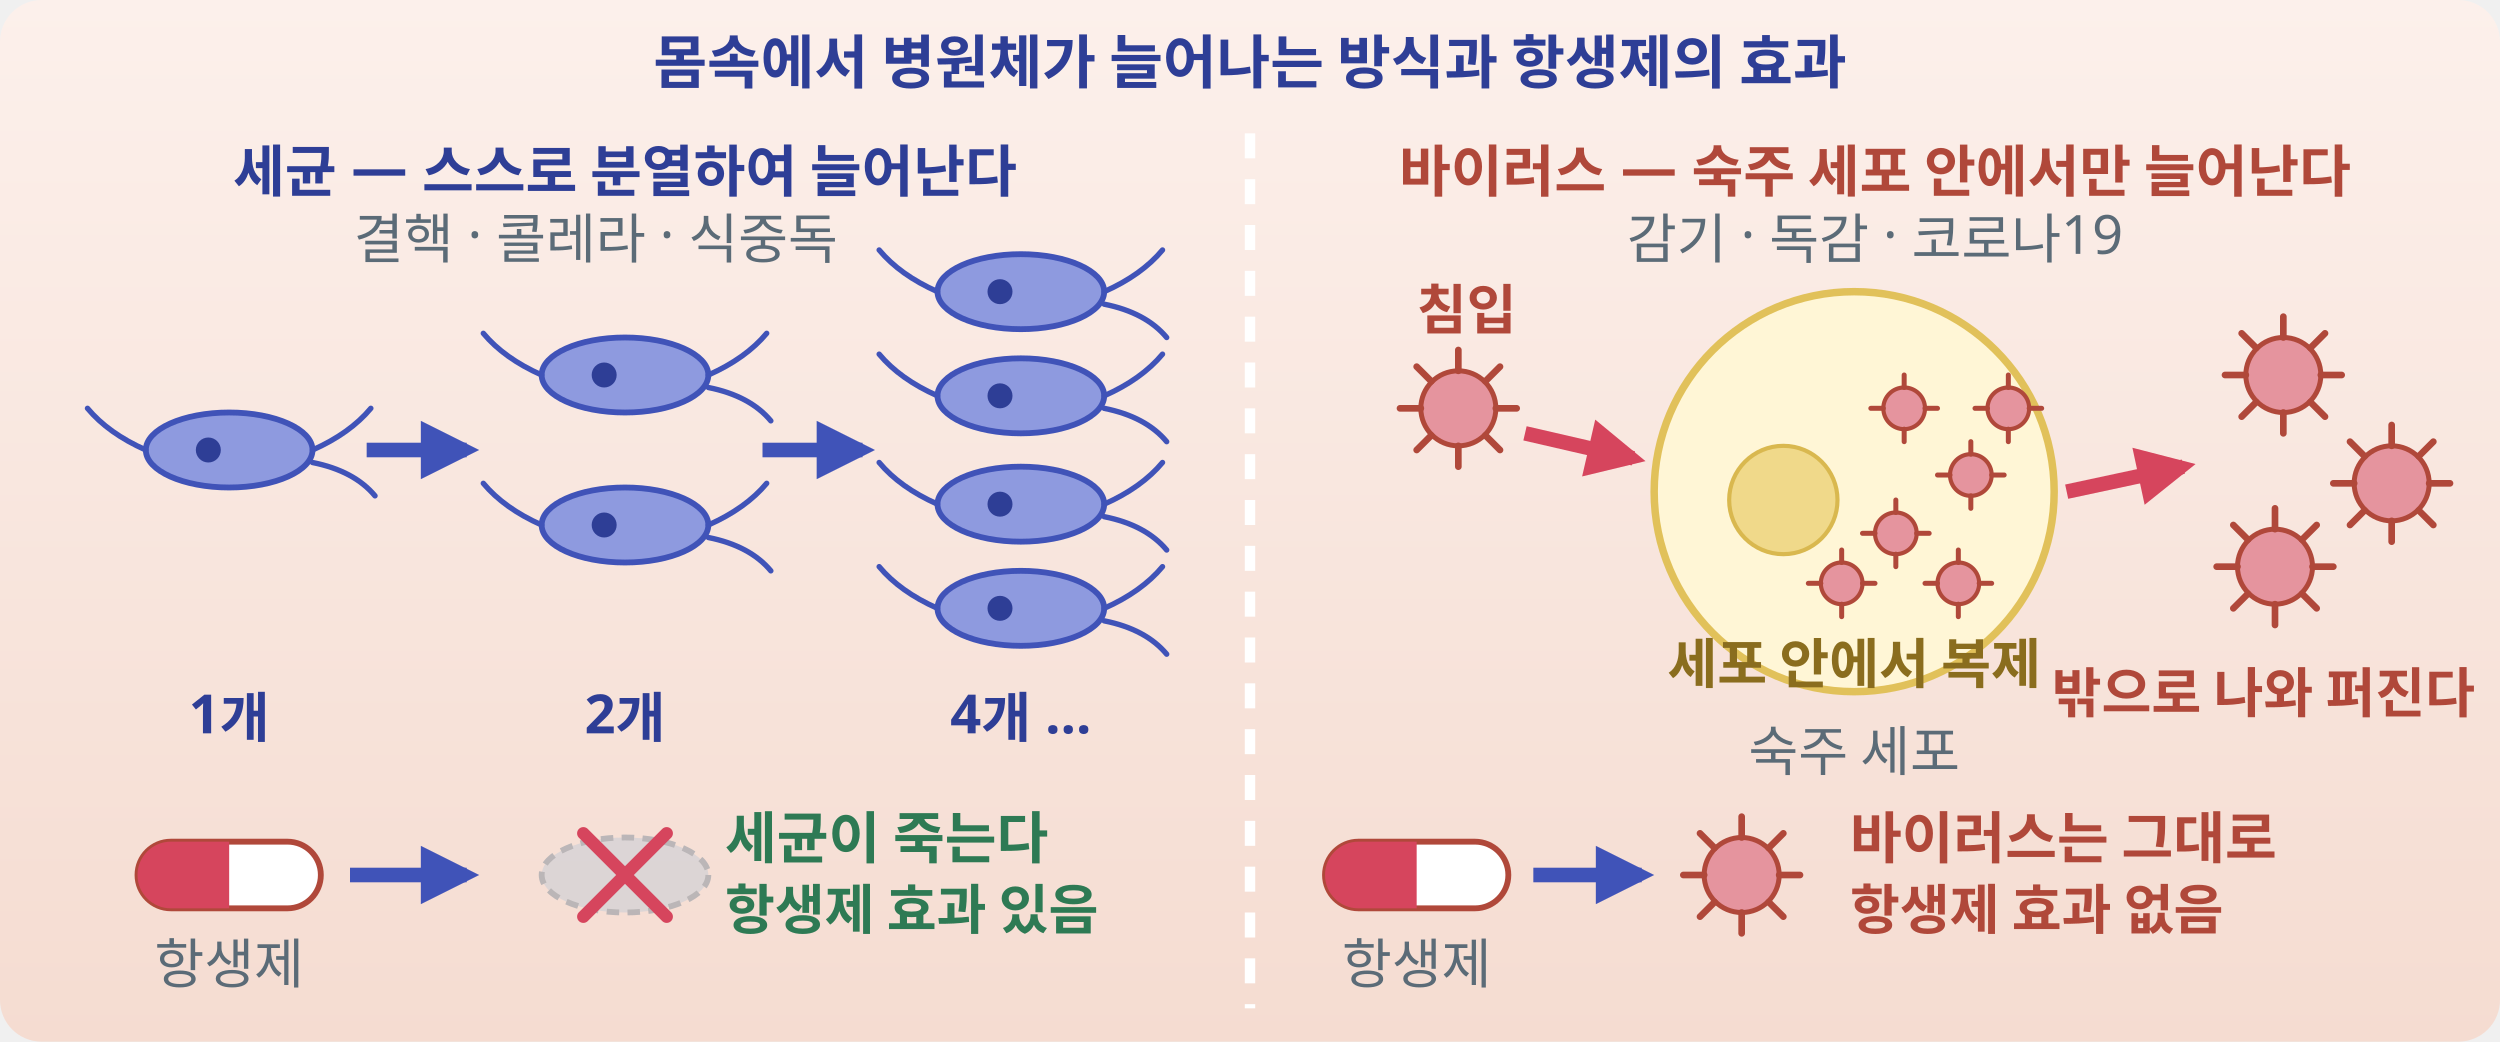
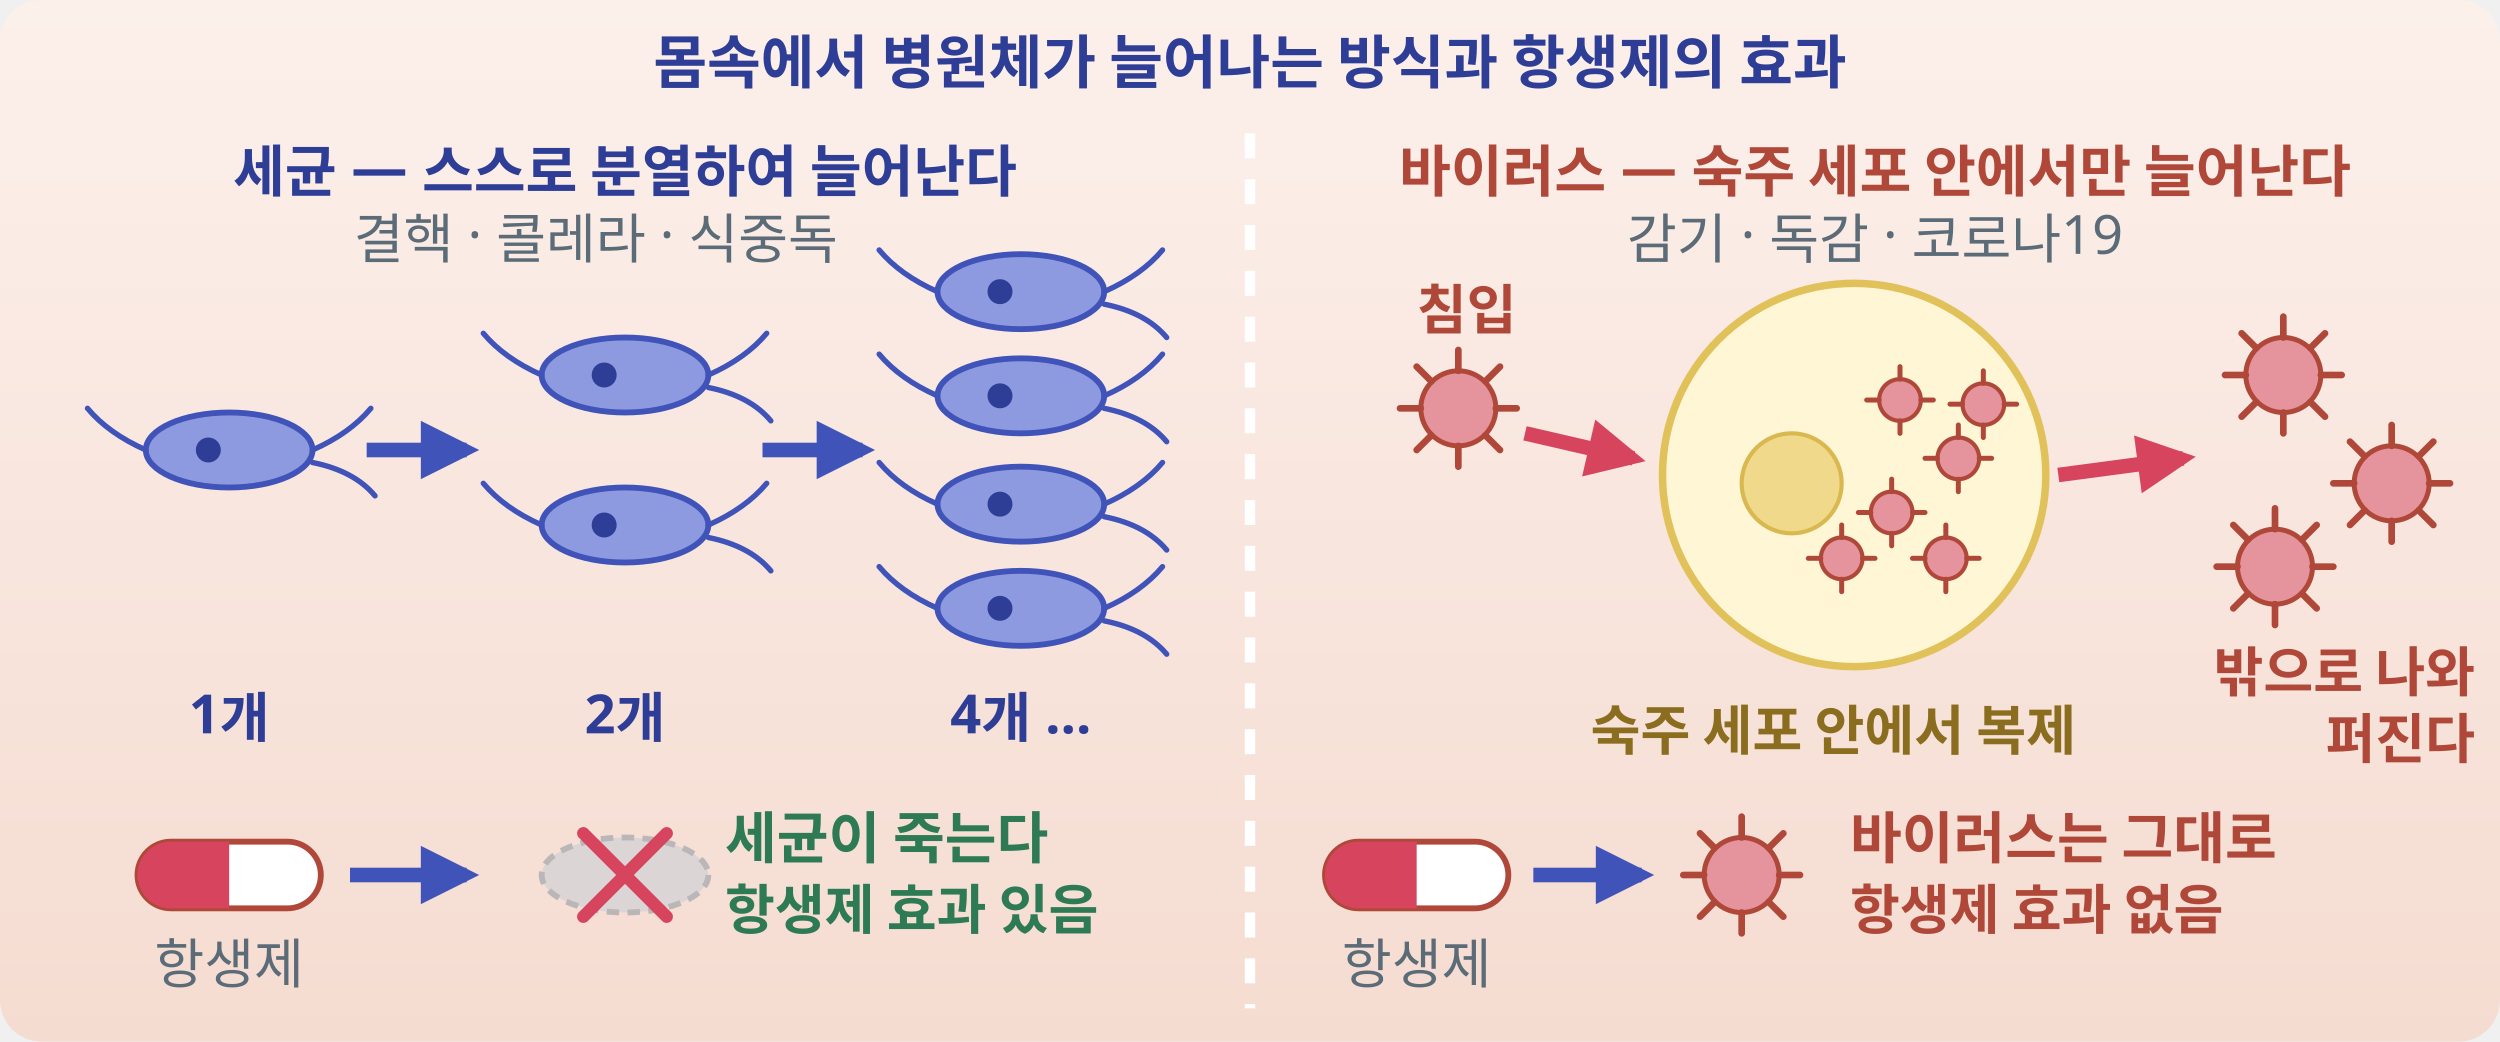
<svg width="600" height="250" viewBox="0 0 600 250" font-family="PC Sans">
  <defs>
    <marker id="arrB-2301-01" markerUnits="userSpaceOnUse" markerWidth="14" markerHeight="14" refX="11" refY="7" orient="auto">
      <path d="M0,0 L14,7 L0,14 Z" fill="#4053B8" />
    </marker>
    <marker id="arrRd-2301-01" markerUnits="userSpaceOnUse" markerWidth="14" markerHeight="14" refX="11" refY="7" orient="auto">
      <path d="M0,0 L14,7 L0,14 Z" fill="#D6455D" />
    </marker>
  </defs>
  <defs>
    <linearGradient id="f1bg-2301-01" x1="0" y1="0" x2="0" y2="1">
      <stop offset="0" stop-color="#FCF0EB" />
      <stop offset="1" stop-color="#F5DCD1" />
    </linearGradient>
    <g id="f1bact-2301-01">
      <ellipse rx="20" ry="9" fill="#8E9ADF" stroke="#4053B8" stroke-width="1.4" />
      <path d="M20,0 q9,-4 14,-10 M20,3 q10,2 15,8 M-20,0 q-9,-4 -14,-10" stroke="#4053B8" stroke-width="1.3" fill="none" stroke-linecap="round" />
      <circle cx="-5" cy="0" r="3" fill="#2E3E96" />
    </g>
    <g id="f1vir-2301-01">
      <circle r="9" fill="#E5949E" stroke="#B0483A" stroke-width="1.2" />
      <g stroke="#B0483A" stroke-width="1.6" stroke-linecap="round">
        <line y1="-9" y2="-14" />
        <line y1="9" y2="14" />
        <line x1="-9" x2="-14" />
        <line x1="9" x2="14" />
        <line x1="6.5" y1="-6.5" x2="10" y2="-10" />
        <line x1="-6.5" y1="6.5" x2="-10" y2="10" />
        <line x1="6.5" y1="6.5" x2="10" y2="10" />
        <line x1="-6.5" y1="-6.5" x2="-10" y2="-10" />
      </g>
    </g>
    <g id="f1virS-2301-01">
      <circle r="5" fill="#E5949E" stroke="#B0483A" stroke-width="1" />
      <g stroke="#B0483A" stroke-width="1.2" stroke-linecap="round">
        <line y1="-5" y2="-8" />
        <line y1="5" y2="8" />
        <line x1="-5" x2="-8" />
        <line x1="5" x2="8" />
      </g>
    </g>
    <g id="f1pill-2301-01">
      <rect x="-22" y="-8" width="44" height="16" rx="8" fill="#fff" stroke="#B0483A" stroke-width="1.4" />
      <path d="M-22,0 a8,8 0 0 1 8,-8 h14 v16 h-14 a8,8 0 0 1 -8,-8 z" fill="#D6455D" />
    </g>
  </defs>
  <rect x="0" y="0" width="600" height="250" rx="10" fill="url(#f1bg-2301-01)" />
  <text x="300" y="20" text-anchor="middle" font-size="14" font-weight="900" fill="#2E3E96">몸속에서 병원체가 늘어나는 방식과 항생제의 효과</text>
  <line x1="300" y1="32" x2="300" y2="242" stroke="#fff" stroke-width="2.5" stroke-dasharray="6 5" />
  <text x="150" y="46" text-anchor="middle" font-size="13.5" font-weight="900" fill="#2E3E96">세균 — 스스로 분열하여 늘어난다</text>
  <text x="143" y="62" text-anchor="middle" font-size="13" fill="#5B6B77">결핵 · 콜레라 · 식중독</text>
  <use href="#f1bact-2301-01" x="55" y="108" />
  <line x1="88" y1="108" x2="112" y2="108" stroke="#4053B8" stroke-width="3.5" marker-end="url(#arrB-2301-01)" />
  <use href="#f1bact-2301-01" x="150" y="90" />
  <use href="#f1bact-2301-01" x="150" y="126" />
  <line x1="183" y1="108" x2="207" y2="108" stroke="#4053B8" stroke-width="3.5" marker-end="url(#arrB-2301-01)" />
  <use href="#f1bact-2301-01" x="245" y="70" />
  <use href="#f1bact-2301-01" x="245" y="95" />
  <use href="#f1bact-2301-01" x="245" y="121" />
  <use href="#f1bact-2301-01" x="245" y="146" />
  <text x="55" y="176" text-anchor="middle" font-size="13" font-weight="800" fill="#2E3E96">1개</text>
  <text x="150" y="176" text-anchor="middle" font-size="13" font-weight="800" fill="#2E3E96">2개</text>
  <text x="245" y="176" text-anchor="middle" font-size="13" font-weight="800" fill="#2E3E96">4개 …</text>
  <use href="#f1pill-2301-01" x="55" y="210" />
  <text x="55" y="236" text-anchor="middle" font-size="13" fill="#5B6B77">항생제</text>
  <line x1="84" y1="210" x2="112" y2="210" stroke="#4053B8" stroke-width="3.5" marker-end="url(#arrB-2301-01)" />
  <g transform="translate(150,210)" opacity="0.55">
    <ellipse rx="20" ry="9" fill="#C7CCD6" stroke="#8A949E" stroke-width="1.4" stroke-dasharray="3 2" />
  </g>
  <g stroke="#D6455D" stroke-width="3" stroke-linecap="round">
    <line x1="140" y1="200" x2="160" y2="220" />
    <line x1="160" y1="200" x2="140" y2="220" />
  </g>
  <text x="174" y="206" font-size="13.5" font-weight="900" fill="#2E7A54">세균이 죽는다</text>
  <text x="174" y="223" font-size="13" font-weight="800" fill="#2E7A54">항생제 효과 있음</text>
  <text x="450" y="46" text-anchor="middle" font-size="13.5" font-weight="900" fill="#B0483A">바이러스 — 숙주 세포 안에서만 늘어난다</text>
  <text x="450" y="62" text-anchor="middle" font-size="13" fill="#5B6B77">감기 · 독감 · 코로나19</text>
-   <circle cx="445" cy="118" r="48" fill="#FFF6D6" stroke="#E1C15A" stroke-width="1.8" />
-   <circle cx="428" cy="120" r="13" fill="#F0D98A" stroke="#D9B84F" stroke-width="1" />
-   <text x="445" y="164" text-anchor="middle" font-size="13" fill="#8A6D1E" font-weight="800">세포 안에서 복제</text>
-   <text x="445" y="185" text-anchor="middle" font-size="13" fill="#5B6B77">숙주 세포</text>
+   <circle cx="445" cy="114" r="46" fill="#FFF6D6" stroke="#E1C15A" stroke-width="1.8" />
+   <circle cx="430" cy="116" r="12" fill="#F0D98A" stroke="#D9B84F" stroke-width="1" />
+   <text x="440" y="180" text-anchor="middle" font-size="13" fill="#8A6D1E" font-weight="800">숙주 세포 안에서 복제</text>
  <use href="#f1vir-2301-01" x="350" y="98" />
  <line x1="366" y1="104" x2="392" y2="110" stroke="#D6455D" stroke-width="3.5" marker-end="url(#arrRd-2301-01)" />
  <text x="352" y="79" text-anchor="middle" font-size="13" font-weight="800" fill="#B0483A">침입</text>
-   <use href="#f1virS-2301-01" x="457" y="98" />
-   <use href="#f1virS-2301-01" x="473" y="114" />
-   <use href="#f1virS-2301-01" x="455" y="128" />
-   <use href="#f1virS-2301-01" x="470" y="140" />
-   <use href="#f1virS-2301-01" x="442" y="140" />
-   <use href="#f1virS-2301-01" x="482" y="98" />
-   <line x1="496" y1="118" x2="524" y2="112" stroke="#D6455D" stroke-width="3.5" marker-end="url(#arrRd-2301-01)" />
+   <use href="#f1virS-2301-01" x="456" y="96" />
+   <use href="#f1virS-2301-01" x="470" y="110" />
+   <use href="#f1virS-2301-01" x="454" y="123" />
+   <use href="#f1virS-2301-01" x="467" y="134" />
+   <use href="#f1virS-2301-01" x="442" y="134" />
+   <use href="#f1virS-2301-01" x="476" y="97" />
+   <line x1="494" y1="114" x2="524" y2="110" stroke="#D6455D" stroke-width="3.5" marker-end="url(#arrRd-2301-01)" />
  <use href="#f1vir-2301-01" x="548" y="90" />
  <use href="#f1vir-2301-01" x="574" y="116" />
  <use href="#f1vir-2301-01" x="546" y="136" />
-   <text x="594" y="171" text-anchor="end" font-size="13" font-weight="800" fill="#B0483A">밖으로 나와 퍼진다</text>
+   <text x="594" y="166" text-anchor="end" font-size="13" font-weight="800" fill="#B0483A">밖으로 나와</text>
+   <text x="594" y="182" text-anchor="end" font-size="13" font-weight="800" fill="#B0483A">퍼진다</text>
  <use href="#f1pill-2301-01" x="340" y="210" />
  <text x="340" y="236" text-anchor="middle" font-size="13" fill="#5B6B77">항생제</text>
  <line x1="368" y1="210" x2="394" y2="210" stroke="#4053B8" stroke-width="3.5" marker-end="url(#arrB-2301-01)" />
  <use href="#f1vir-2301-01" x="418" y="210" />
  <text x="444" y="206" font-size="13.5" font-weight="900" fill="#B0483A">바이러스는 그대로</text>
  <text x="444" y="223" font-size="13" font-weight="800" fill="#B0483A">항생제 효과 없음</text>
</svg>
